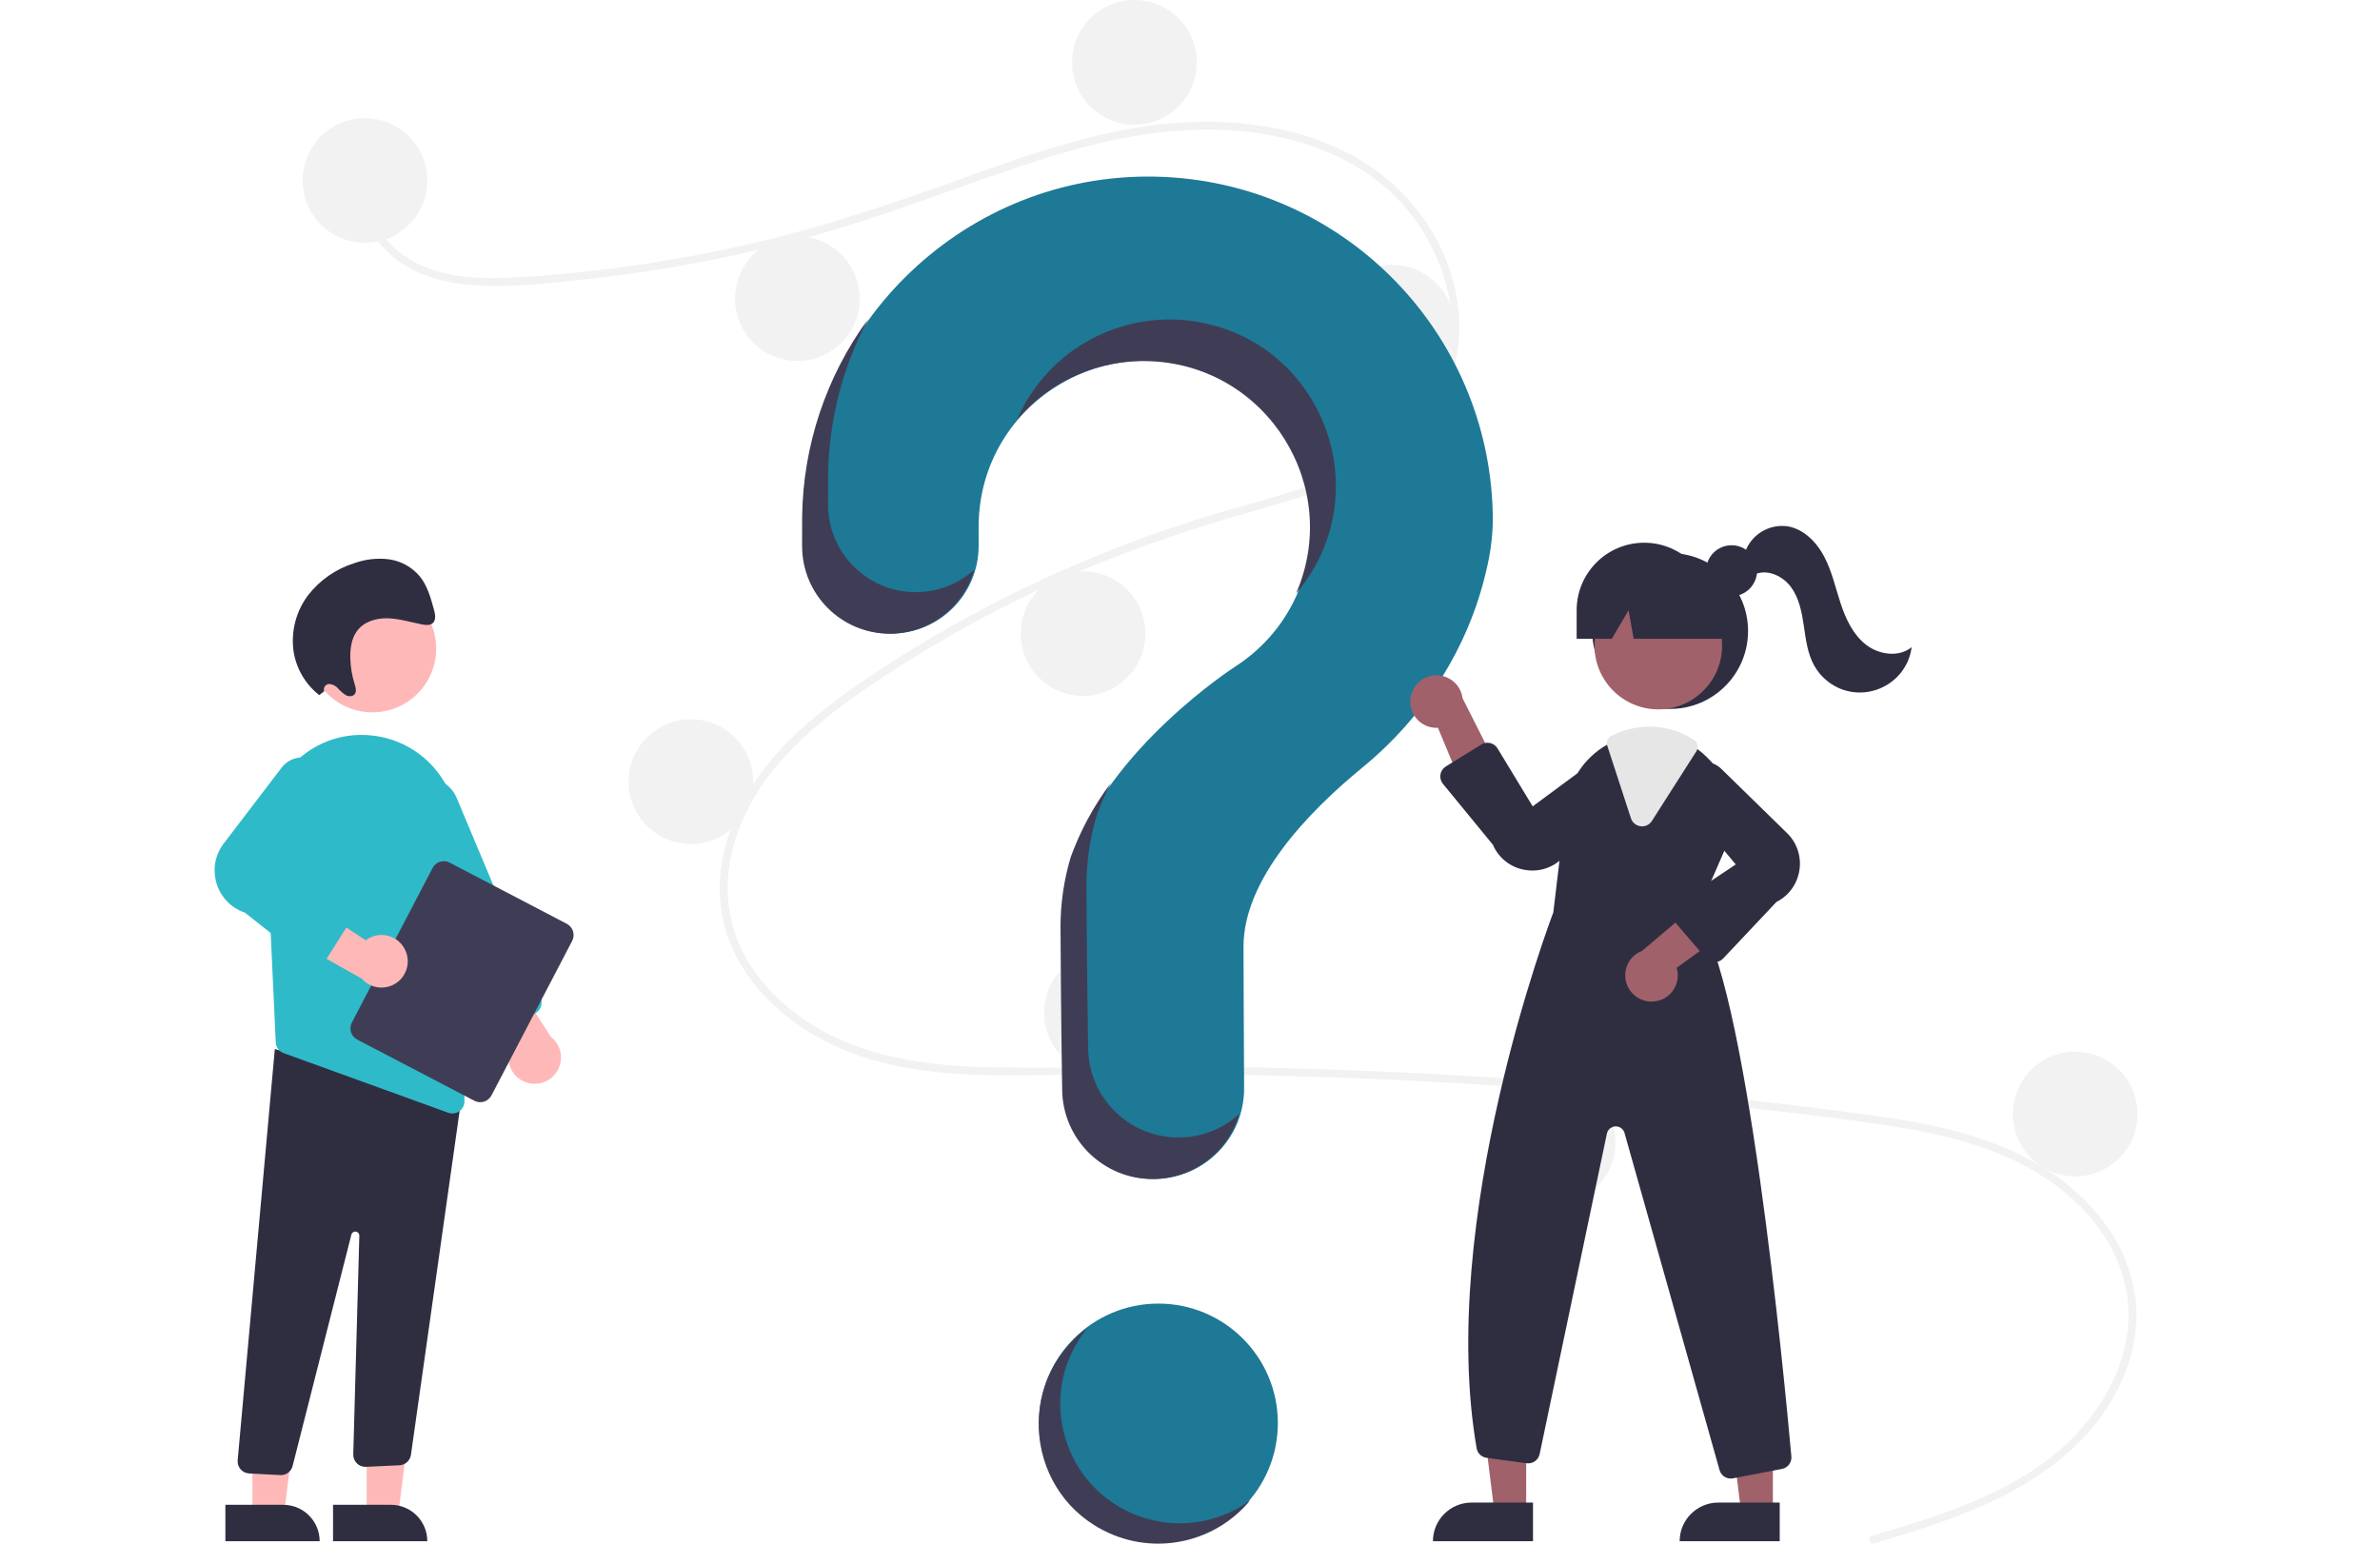
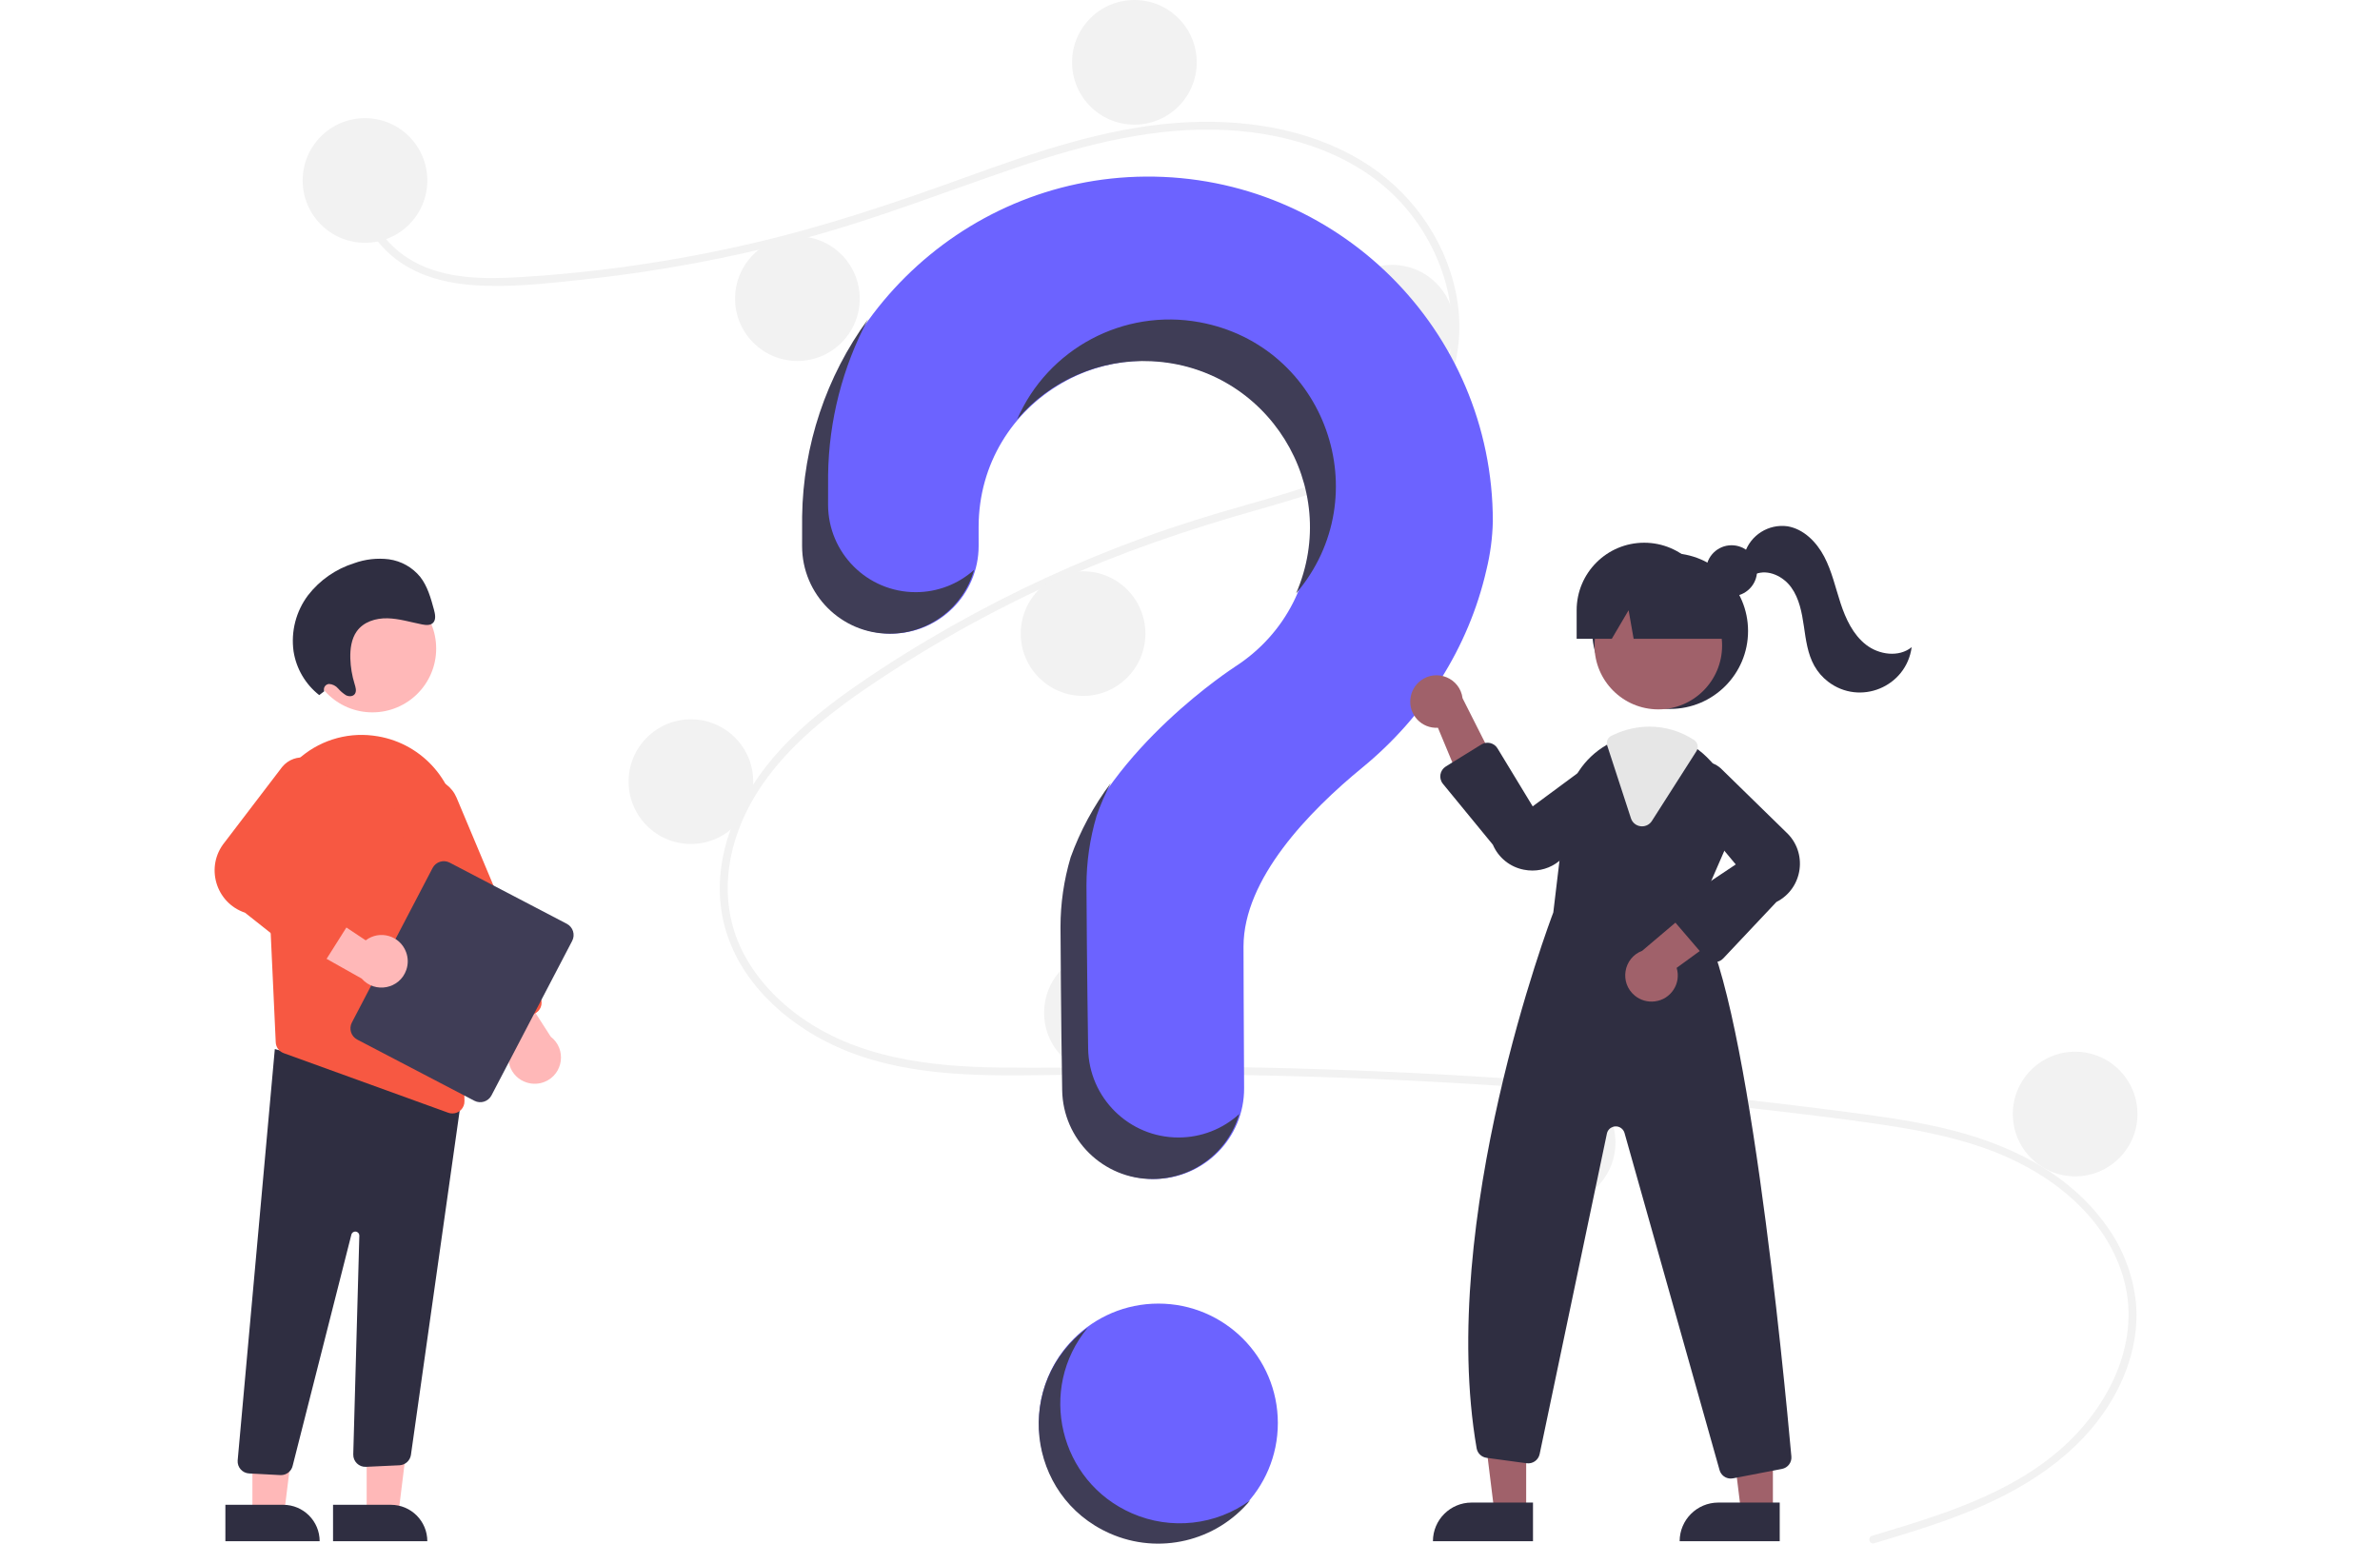
<svg xmlns="http://www.w3.org/2000/svg" viewBox="0 0 1110 720">
-   <circle cx="540.253" cy="663.752" r="55.716" style="fill: rgb(29, 121, 150);" />
+   <circle cx="540.253" cy="663.752" r="55.716" fill="#6c63ff" style="" />
  <path d="M 873.108 716.336 C 904.276 706.975 937.416 697.214 962.135 674.96 C 984.226 655.073 999.138 624.708 989.986 594.883 C 980.854 565.122 953.499 545.277 925.258 535.406 C 909.238 529.81 892.481 526.702 875.728 524.262 C 857.518 521.612 839.227 519.439 820.945 517.345 C 746.916 508.879 672.611 503.708 598.026 501.83 C 561.225 500.903 524.426 500.924 487.622 501.459 C 454.748 501.936 420.127 501.923 389.632 487.954 C 365.92 477.089 344.397 457.323 337.788 431.347 C 330.162 401.367 344.23 370.833 364.411 349.117 C 375.05 337.671 387.482 328.037 400.307 319.178 C 414.222 309.567 428.621 300.638 443.331 292.303 C 472.304 275.895 502.597 261.93 533.889 250.554 C 549.329 244.94 564.994 240.1 580.799 235.631 C 594.142 231.858 607.528 228.08 620.424 222.94 C 645.356 213.004 669.067 196.173 675.409 168.577 C 681.416 142.427 671.286 114.037 653.528 94.607 C 632.98 72.131 602.003 62.278 572.303 60.684 C 538.96 58.895 506.384 67.238 475.044 77.829 C 441.621 89.125 408.914 102.114 374.782 111.263 C 340.934 120.327 306.435 126.741 271.591 130.446 C 254.533 132.261 236.961 134.311 219.804 132.923 C 205.426 131.758 191.118 127.527 180.519 117.321 C 171.43 108.571 166.018 96.544 167.879 83.853 C 168.218 81.548 171.72 82.527 171.382 84.819 C 169.119 100.269 179.619 114.504 192.561 121.797 C 207.517 130.224 225.717 130.236 242.367 129.272 C 278.473 127.091 314.335 121.906 349.579 113.774 C 384.211 105.863 417.606 94.557 450.964 82.478 C 482.644 71.004 515.034 59.809 548.879 57.323 C 578.245 55.168 609.14 59.445 634.722 74.793 C 657.207 88.281 673.742 110.775 679.012 136.588 C 684.159 161.811 677.029 187.199 657.936 204.801 C 638.165 223.024 611.061 230.816 585.8 237.992 C 553.759 247.093 522.406 257.733 492.061 271.546 C 461.299 285.509 431.796 302.095 403.883 321.119 C 376.936 339.533 350.345 362.7 341.823 395.55 C 337.855 410.852 338.588 427.081 345.23 441.535 C 351.135 454.385 360.863 465.194 372.192 473.531 C 399.228 493.427 433.303 497.511 465.96 497.917 C 502.636 498.374 539.315 497.138 576.005 497.737 C 650.776 498.966 725.395 503.516 799.86 511.393 C 818.521 513.368 837.155 515.549 855.769 517.941 C 872.508 520.092 889.306 522.23 905.767 526.049 C 935.034 532.843 963.509 545.904 981.7 570.717 C 989.773 581.474 994.776 594.218 996.17 607.594 C 997.443 621.553 994.026 635.535 987.715 647.954 C 973.748 675.435 947.582 692.917 919.798 704.401 C 904.917 710.553 889.477 715.213 874.072 719.841 C 871.828 720.514 870.869 717.008 873.109 716.336 L 873.108 716.336 Z" fill="#f2f2f2" style="" />
  <circle cx="170.226" cy="84.179" r="29.069" fill="#f2f2f2" style="" />
  <circle cx="371.895" cy="139.292" r="29.069" fill="#f2f2f2" style="" />
  <circle cx="529.069" cy="29.069" r="29.069" fill="#f2f2f2" style="" />
  <circle cx="649.263" cy="152.614" r="29.069" fill="#f2f2f2" style="" />
  <circle cx="505.129" cy="295.538" r="29.069" fill="#f2f2f2" style="" />
  <circle cx="322.234" cy="364.579" r="29.069" fill="#f2f2f2" style="" />
  <circle cx="516.03" cy="472.377" r="29.069" fill="#f2f2f2" style="" />
  <circle cx="724.361" cy="532.938" r="29.069" fill="#f2f2f2" style="" />
  <circle cx="967.817" cy="519.614" r="29.069" fill="#f2f2f2" style="" />
-   <path d="M 534.287 82.367 C 447.21 82.982 375.913 153.744 374.674 240.816 C 374.662 241.618 374.657 247.27 374.658 254.664 C 374.659 277.237 392.955 295.536 415.53 295.538 C 438.128 295.534 456.441 277.2 456.423 254.6 C 456.417 249.573 456.414 246.092 456.414 245.879 C 456.404 186.205 520.994 148.895 572.68 178.721 C 623.005 207.761 624.672 279.798 575.746 311.138 L 575.759 311.154 C 575.759 311.154 517.587 348.607 499.851 399.981 L 499.866 399.984 C 496.748 410.508 495.168 421.43 495.174 432.407 C 495.174 436.919 495.439 476.4 495.953 508.444 C 496.325 531.449 515.083 549.9 538.091 549.895 C 561.47 549.894 580.378 530.866 580.236 507.489 C 580.057 478.142 579.96 443.971 579.96 441.491 C 579.96 409.945 610.393 378.514 635.39 358.017 C 664.177 334.413 684.89 302.249 693.211 265.964 C 695.051 258.494 696.066 250.844 696.238 243.154 C 696.238 153.897 623.54 81.722 534.287 82.367 Z" style="fill: rgb(29, 121, 150);" />
+   <path d="M 534.287 82.367 C 447.21 82.982 375.913 153.744 374.674 240.816 C 374.662 241.618 374.657 247.27 374.658 254.664 C 374.659 277.237 392.955 295.536 415.53 295.538 C 438.128 295.534 456.441 277.2 456.423 254.6 C 456.417 249.573 456.414 246.092 456.414 245.879 C 456.404 186.205 520.994 148.895 572.68 178.721 C 623.005 207.761 624.672 279.798 575.746 311.138 L 575.759 311.154 C 575.759 311.154 517.587 348.607 499.851 399.981 L 499.866 399.984 C 496.748 410.508 495.168 421.43 495.174 432.407 C 495.174 436.919 495.439 476.4 495.953 508.444 C 496.325 531.449 515.083 549.9 538.091 549.895 C 561.47 549.894 580.378 530.866 580.236 507.489 C 580.057 478.142 579.96 443.971 579.96 441.491 C 579.96 409.945 610.393 378.514 635.39 358.017 C 664.177 334.413 684.89 302.249 693.211 265.964 C 695.051 258.494 696.066 250.844 696.238 243.154 C 696.238 153.897 623.54 81.722 534.287 82.367 Z" fill="#6c63ff" style="" />
  <circle cx="778.934" cy="294.323" r="36.337" fill="#2f2e41" style="" />
  <polygon points="711.787 705.089 696.939 705.089 689.873 647.812 711.791 647.812 711.787 705.089" fill="#a0616a" style="" />
  <path d="M 686.331 700.844 L 714.968 700.844 C 714.968 700.844 714.968 700.844 714.968 700.844 L 714.968 718.875 C 714.968 718.875 714.968 718.875 714.968 718.875 L 668.3 718.875 C 668.3 718.875 668.3 718.875 668.3 718.875 C 668.3 708.918 676.373 700.844 686.331 700.844 Z" fill="#2f2e41" style="" />
  <polygon points="826.853 705.089 812.005 705.089 804.939 647.812 826.856 647.812 826.853 705.089" fill="#a0616a" style="" />
  <path d="M 801.399 700.844 L 830.035 700.844 C 830.035 700.844 830.035 700.844 830.035 700.844 L 830.035 718.875 C 830.035 718.875 830.035 718.875 830.035 718.875 L 783.366 718.875 C 783.366 718.875 783.366 718.875 783.366 718.875 C 783.366 708.918 791.44 700.844 801.399 700.844 Z" fill="#2f2e41" style="" />
  <circle cx="773.411" cy="301.122" r="29.75" fill="#a0616a" style="" />
  <path d="M 791.142 426.842 L 804.453 396.259 C 811.079 381.555 807.706 364.27 796.037 353.14 C 794.867 351.985 793.625 350.901 792.317 349.906 C 785.749 344.768 777.655 341.967 769.316 341.947 C 763.709 341.969 758.174 343.2 753.086 345.556 C 752.649 345.752 752.225 345.956 751.789 346.163 C 750.955 346.562 750.132 346.998 749.331 347.446 C 738.757 353.519 731.698 364.254 730.314 376.371 L 724.44 425.595 C 722.962 429.459 670.25 568.991 688.683 675.519 C 689.088 677.851 690.963 679.654 693.312 679.965 L 712.002 682.508 C 714.832 682.895 717.481 681.027 718.07 678.232 L 749.43 528.755 C 750.101 525.558 753.98 524.288 756.413 526.47 C 757.013 527.005 757.446 527.702 757.664 528.476 L 801.971 685.668 C 802.62 688.016 804.755 689.643 807.19 689.643 C 807.544 689.639 807.898 689.606 808.246 689.545 L 831.077 685.148 C 833.827 684.632 835.732 682.108 835.473 679.322 C 832.118 641.907 814.29 454.495 791.142 426.842 Z" style="" fill="#2f2e41" />
  <path d="M 657.801 325.88 C 656.92 333.413 663.063 339.906 670.632 339.45 L 687.261 379.41 L 699.84 360.765 L 682.119 325.676 C 680.93 316.323 670.065 311.767 662.56 317.472 C 659.887 319.504 658.167 322.543 657.801 325.88 Z" fill="#a0616a" style="" />
  <path d="M 771.763 467.08 C 779.291 466.179 784.176 458.693 781.968 451.44 L 816.955 425.955 L 795.89 418.069 L 765.897 443.475 C 757.079 446.811 755.181 458.442 762.478 464.409 C 765.076 466.534 768.434 467.498 771.763 467.08 Z" fill="#a0616a" style="" />
  <path d="M 714.729 406.051 C 713.386 406.05 712.048 405.919 710.732 405.658 C 704.27 404.427 698.845 400.061 696.261 394.01 L 672.964 365.602 C 670.872 363.055 671.507 359.247 674.309 357.511 L 690.884 347.251 C 693.461 345.658 696.841 346.467 698.413 349.057 L 714.832 376.109 L 746.276 352.87 C 754.305 348.662 763.88 354.719 763.512 363.777 C 763.39 366.777 762.123 369.619 759.976 371.719 L 728.591 400.349 C 724.903 404.002 719.92 406.052 714.729 406.051 Z" style="" fill="#2f2e41" />
  <path d="M 799.695 448.774 C 799.652 448.774 799.609 448.774 799.566 448.773 C 798.02 448.736 796.565 448.045 795.555 446.871 L 780.82 429.681 C 778.692 427.196 779.216 423.41 781.935 421.597 L 809.529 403.203 L 784.531 373.149 C 779.869 365.376 785.369 355.471 794.431 355.319 C 797.434 355.27 800.343 356.368 802.564 358.393 L 832.944 388.083 C 843.279 397.523 840.978 414.386 828.494 420.713 L 803.662 447.063 C 802.631 448.154 801.196 448.774 799.695 448.774 Z" style="" fill="#2f2e41" />
  <path d="M 765.849 385.427 C 765.609 385.427 765.374 385.414 765.14 385.384 C 763.044 385.129 761.288 383.677 760.646 381.665 L 749.572 347.715 C 748.999 345.942 749.823 344.015 751.504 343.205 L 751.863 343.036 C 752.189 342.881 752.509 342.728 752.84 342.582 C 758.002 340.187 763.625 338.936 769.316 338.919 C 776.703 338.932 783.929 341.104 790.102 345.165 C 791.824 346.312 792.31 348.625 791.195 350.368 L 770.423 382.91 C 769.431 384.48 767.704 385.432 765.849 385.427 Z" fill="#e6e6e6" style="" />
  <circle cx="807.581" cy="266.21" r="11.889" fill="#2f2e41" style="" />
  <path d="M 766.822 253.141 C 749.43 253.141 735.33 267.24 735.33 284.633 L 735.33 297.957 L 751.716 297.957 L 759.555 284.633 L 761.905 297.957 L 811.637 297.957 L 798.313 284.633 C 798.313 267.24 784.214 253.141 766.822 253.141 Z" fill="#2f2e41" style="" />
  <path d="M 813.693 258.066 C 816.406 249.579 824.825 244.269 833.654 245.472 C 841.232 246.74 847.223 252.832 850.793 259.635 C 854.362 266.439 856.011 274.052 858.411 281.349 C 860.81 288.648 864.213 295.984 870.272 300.709 C 876.33 305.434 885.626 306.716 891.576 301.855 C 889.083 320.446 867.397 329.366 852.543 317.908 C 849.952 315.909 847.789 313.408 846.183 310.556 C 843.044 304.969 842.234 298.423 841.303 292.083 C 840.372 285.74 839.161 279.183 835.414 273.985 C 831.665 268.788 824.648 265.393 818.696 267.761 L 813.693 258.066 Z" fill="#2f2e41" style="" />
  <path d="M 427.071 276.205 C 404.497 276.202 386.199 257.904 386.198 235.331 C 386.198 227.938 386.202 222.285 386.215 221.482 C 386.56 196.16 392.935 171.284 404.816 148.918 C 385.296 175.642 374.562 207.77 374.103 240.862 C 374.09 241.667 374.085 247.318 374.085 254.711 C 374.086 277.283 392.385 295.582 414.958 295.584 C 433.26 295.576 449.332 283.413 454.307 265.801 C 446.824 272.511 437.123 276.218 427.071 276.205 Z" fill="#3f3d56" style="" />
  <path d="M 537.057 168.493 C 591.22 171.08 626.061 227.049 604.472 276.792 C 643.157 231.356 618.154 161.085 559.465 150.3 C 523.999 143.781 488.722 162.582 474.355 195.656 C 489.908 177.361 513.074 167.327 537.057 168.493 Z" fill="#3f3d56" style="" />
  <path d="M 549.63 530.561 C 526.623 530.568 507.866 512.116 507.492 489.111 C 506.98 457.067 506.713 417.584 506.713 413.073 C 506.707 402.097 508.288 391.175 511.406 380.652 L 511.393 380.648 C 513.234 375.365 515.458 370.226 518.044 365.263 C 510.098 375.856 503.774 387.57 499.28 400.027 L 499.294 400.029 C 496.174 410.555 494.595 421.475 494.603 432.453 C 494.603 436.965 494.867 476.445 495.382 508.491 C 495.755 531.495 514.511 549.946 537.519 549.942 C 556.246 549.938 572.727 537.58 577.975 519.604 C 570.228 526.666 560.115 530.577 549.63 530.561 Z" fill="#3f3d56" style="" />
  <polygon points="171.011 705.641 185.86 705.64 192.924 648.362 171.008 648.363 171.011 705.641" fill="#ffb8b8" style="" />
  <path d="M 155.326 701.886 L 199.295 701.886 C 199.295 701.886 199.295 701.886 199.295 701.886 L 199.295 718.872 C 199.295 718.872 199.295 718.872 199.295 718.872 L 172.314 718.872 C 162.929 718.872 155.326 711.269 155.326 701.886 C 155.326 701.886 155.326 701.886 155.326 701.886 Z" fill="#2f2e41" style="" transform="matrix(-1, 0.000046, -0.000046, -1, 354.6537, 1420.75)" />
  <polygon points="117.717 705.641 132.565 705.64 139.63 648.362 117.714 648.363 117.717 705.641" fill="#ffb8b8" style="" />
  <path d="M 105.116 701.886 L 149.083 701.886 C 149.083 701.886 149.083 701.886 149.083 701.886 L 149.083 718.874 C 149.083 718.874 149.083 718.874 149.083 718.874 L 122.101 718.874 C 112.72 718.874 105.116 711.269 105.116 701.886 C 105.116 701.886 105.116 701.886 105.116 701.886 Z" fill="#2f2e41" style="" transform="matrix(-1, 0.000046, -0.000046, -1, 254.2317, 1420.754)" />
  <path d="M 130.692 688.025 L 116.188 687.26 C 113.04 687.096 110.635 684.392 110.837 681.246 L 128.173 489.307 L 208.006 510.85 L 215.696 508.754 L 191.644 678.668 C 191.221 681.301 189.026 683.288 186.365 683.447 L 170.729 684.174 C 167.423 684.357 164.666 681.676 164.757 678.366 L 167.589 576.384 C 167.63 574.932 166.084 573.982 164.806 574.673 C 164.317 574.936 163.968 575.403 163.855 575.949 L 136.535 683.521 C 136.004 686.153 133.685 688.043 131 688.033 C 130.9 688.033 130.795 688.031 130.692 688.025 Z" fill="#2f2e41" style="" />
  <circle cx="173.677" cy="302.513" r="29.75" fill="#ffb8b8" style="" />
-   <path d="M 124.148 389.913 L 127.418 460.488 L 128.6 486.164 C 128.696 488.452 130.17 490.452 132.325 491.223 L 209.038 519.012 C 209.657 519.241 210.314 519.357 210.976 519.353 C 214.161 519.366 216.724 516.736 216.625 513.554 L 213.48 386.655 C 213.054 365.18 197.419 347.039 176.241 343.442 C 175.5 343.33 174.745 343.216 173.989 343.115 C 161.103 341.516 148.17 345.701 138.664 354.551 C 128.821 363.603 123.503 376.558 124.148 389.913 Z" style="fill: rgb(46, 186, 201);" />
+   <path d="M 124.148 389.913 L 127.418 460.488 L 128.6 486.164 C 128.696 488.452 130.17 490.452 132.325 491.223 L 209.038 519.012 C 209.657 519.241 210.314 519.357 210.976 519.353 C 214.161 519.366 216.724 516.736 216.625 513.554 L 213.48 386.655 C 213.054 365.18 197.419 347.039 176.241 343.442 C 175.5 343.33 174.745 343.216 173.989 343.115 C 161.103 341.516 148.17 345.701 138.664 354.551 C 128.821 363.603 123.503 376.558 124.148 389.913 Z" style="fill: rgb(247, 88, 66);" />
  <path d="M 245.685 504.93 C 237.889 502.509 234.628 493.26 239.181 486.488 L 213.165 451.895 L 235.616 450.504 L 256.878 483.567 C 264.335 489.334 262.756 501.012 254.033 504.588 C 251.375 505.676 248.42 505.795 245.685 504.93 Z" fill="#ffb8b8" style="" />
-   <path d="M 227.393 480.227 C 226.002 479.662 224.894 478.563 224.315 477.175 L 185.122 383.797 C 180.618 373.085 189.397 361.514 200.927 362.968 C 206.285 363.643 210.875 367.131 212.961 372.112 L 252.155 465.492 C 253.361 468.374 252.005 471.691 249.126 472.904 L 231.726 480.207 C 230.342 480.792 228.783 480.799 227.393 480.227 Z" style="fill: rgb(46, 186, 201);" />
+   <path d="M 227.393 480.227 C 226.002 479.662 224.894 478.563 224.315 477.175 L 185.122 383.797 C 180.618 373.085 189.397 361.514 200.927 362.968 C 206.285 363.643 210.875 367.131 212.961 372.112 L 252.155 465.492 C 253.361 468.374 252.005 471.691 249.126 472.904 L 231.726 480.207 C 230.342 480.792 228.783 480.799 227.393 480.227 Z" style="fill: rgb(247, 88, 66);" />
  <path d="M 164.112 476.933 L 201.756 404.854 C 203.267 401.97 206.83 400.85 209.72 402.355 L 264.36 430.892 C 267.244 432.404 268.363 435.966 266.859 438.854 L 229.215 510.933 C 227.703 513.821 224.141 514.939 221.251 513.432 L 166.611 484.896 C 163.725 483.384 162.608 479.823 164.112 476.933 Z" fill="#3f3d56" style="" />
  <path d="M 189.357 444.002 C 186.481 436.363 177.058 433.653 170.563 438.599 L 134.494 414.672 L 134.433 437.166 L 168.693 456.44 C 174.891 463.543 186.455 461.275 189.51 452.357 C 190.44 449.639 190.385 446.684 189.357 444.002 Z" fill="#ffb8b8" style="" />
-   <path d="M 143.756 449.059 L 114.278 425.712 C 100.495 421.083 95.598 404.1 104.802 392.844 L 131.566 357.767 C 137.528 350.483 149.142 352.383 152.468 361.188 C 153.572 364.11 153.517 367.342 152.314 370.226 L 131.138 404.864 L 162.258 419.627 C 165.328 421.082 166.431 424.893 164.617 427.765 L 152.055 447.646 C 151.197 449.002 149.804 449.932 148.222 450.204 C 148.189 450.209 148.158 450.213 148.126 450.218 C 146.571 450.454 144.989 450.034 143.756 449.059 Z" style="fill: rgb(46, 186, 201);" />
+   <path d="M 143.756 449.059 L 114.278 425.712 C 100.495 421.083 95.598 404.1 104.802 392.844 L 131.566 357.767 C 137.528 350.483 149.142 352.383 152.468 361.188 C 153.572 364.11 153.517 367.342 152.314 370.226 L 131.138 404.864 L 162.258 419.627 C 165.328 421.082 166.431 424.893 164.617 427.765 L 152.055 447.646 C 151.197 449.002 149.804 449.932 148.222 450.204 C 148.189 450.209 148.158 450.213 148.126 450.218 C 146.571 450.454 144.989 450.034 143.756 449.059 Z" style="fill: rgb(247, 88, 66);" />
  <path d="M 151.198 322.434 C 150.65 320.833 151.761 319.149 153.445 319.019 C 155.074 319.108 156.597 319.858 157.656 321.097 C 158.732 322.337 159.986 323.415 161.376 324.291 C 162.815 325.017 164.766 324.913 165.587 323.529 C 166.357 322.232 165.83 320.492 165.366 318.984 C 164.177 315.145 163.513 311.165 163.389 307.149 C 163.256 302.667 163.887 297.99 166.368 294.495 C 169.571 289.983 175.298 288.27 180.716 288.395 C 186.135 288.517 191.466 290.192 196.833 291.25 C 198.687 291.614 200.866 291.801 202.106 290.366 C 203.422 288.839 202.94 286.365 202.378 284.304 C 200.923 278.953 199.38 273.421 196.001 269.1 C 192.346 264.61 187.127 261.673 181.391 260.875 C 175.888 260.192 170.298 260.829 165.087 262.726 C 156.596 265.404 149.122 270.609 143.669 277.647 C 138.046 285.133 135.617 294.539 136.912 303.811 C 138.177 311.886 142.457 319.181 148.887 324.224 L 151.198 322.434 Z" fill="#2f2e41" style="" />
  <path d="M 527.977 705.878 C 493.999 691.077 483.675 647.841 507.303 619.288 C 472.666 644.578 478.394 697.88 517.613 715.234 C 540.435 725.329 567.186 719.02 583.089 699.791 C 567.106 711.471 546.123 713.789 527.977 705.878 Z" fill="#3f3d56" style="" />
</svg>
